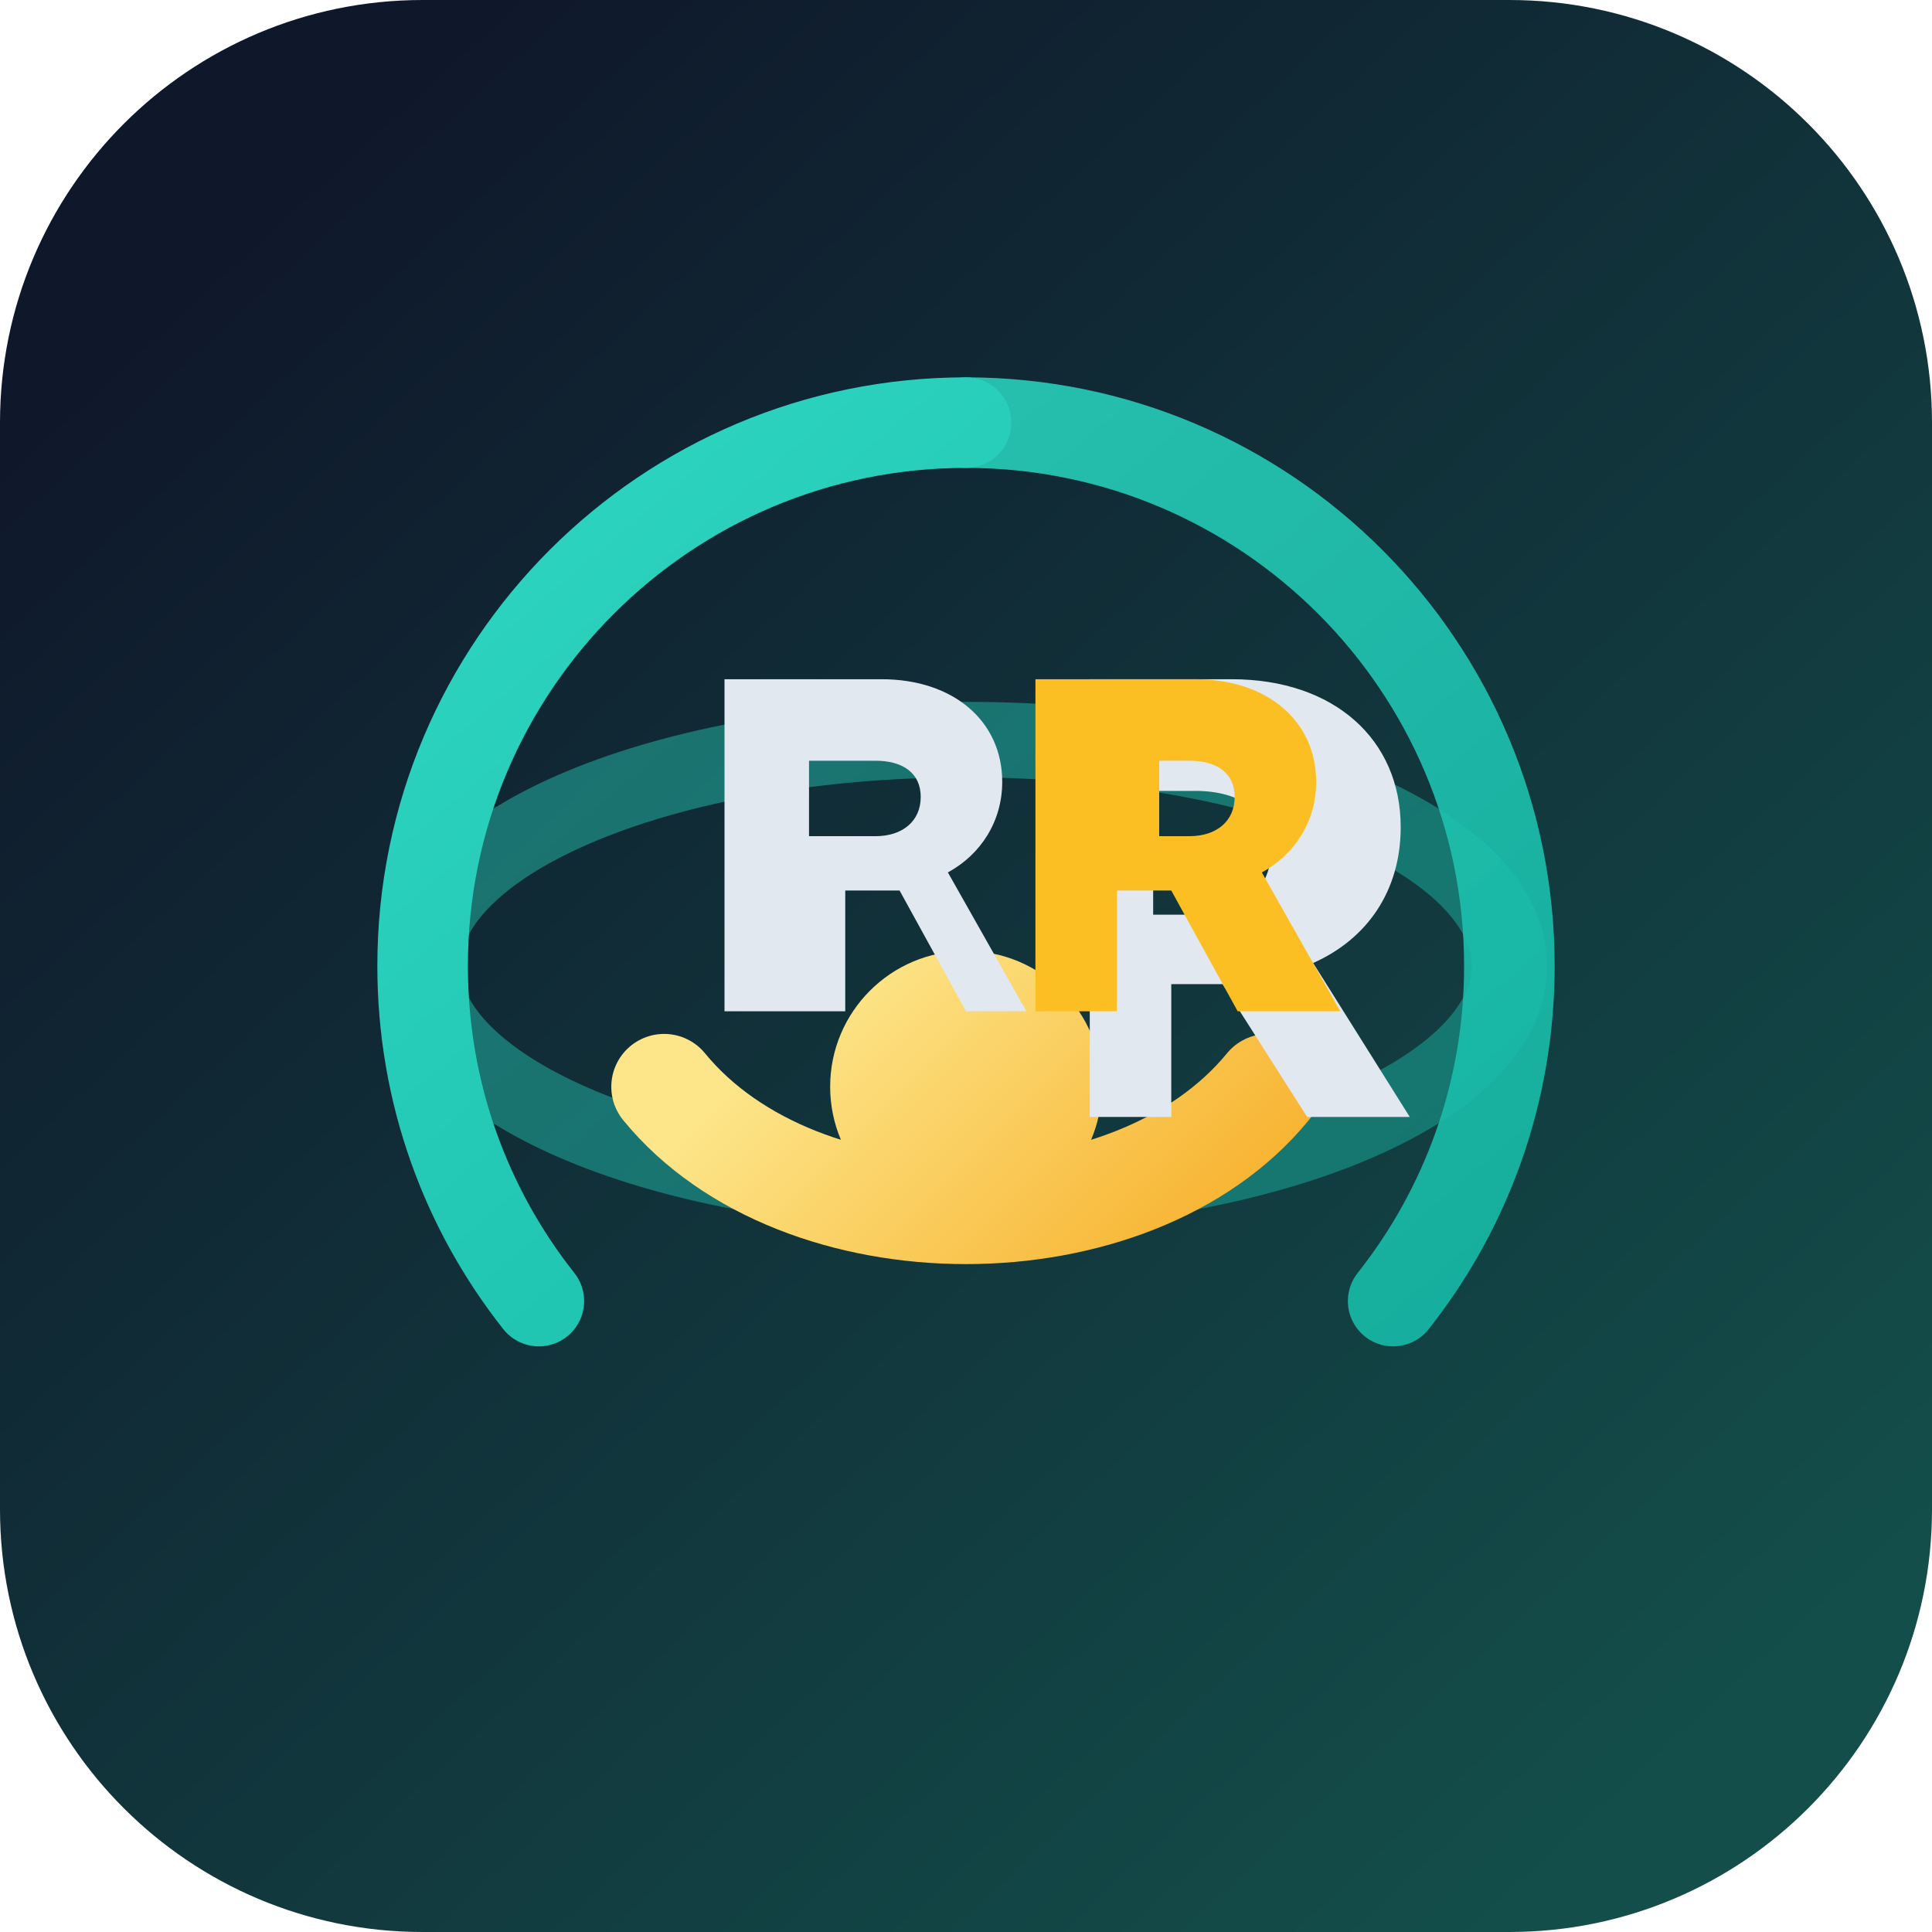
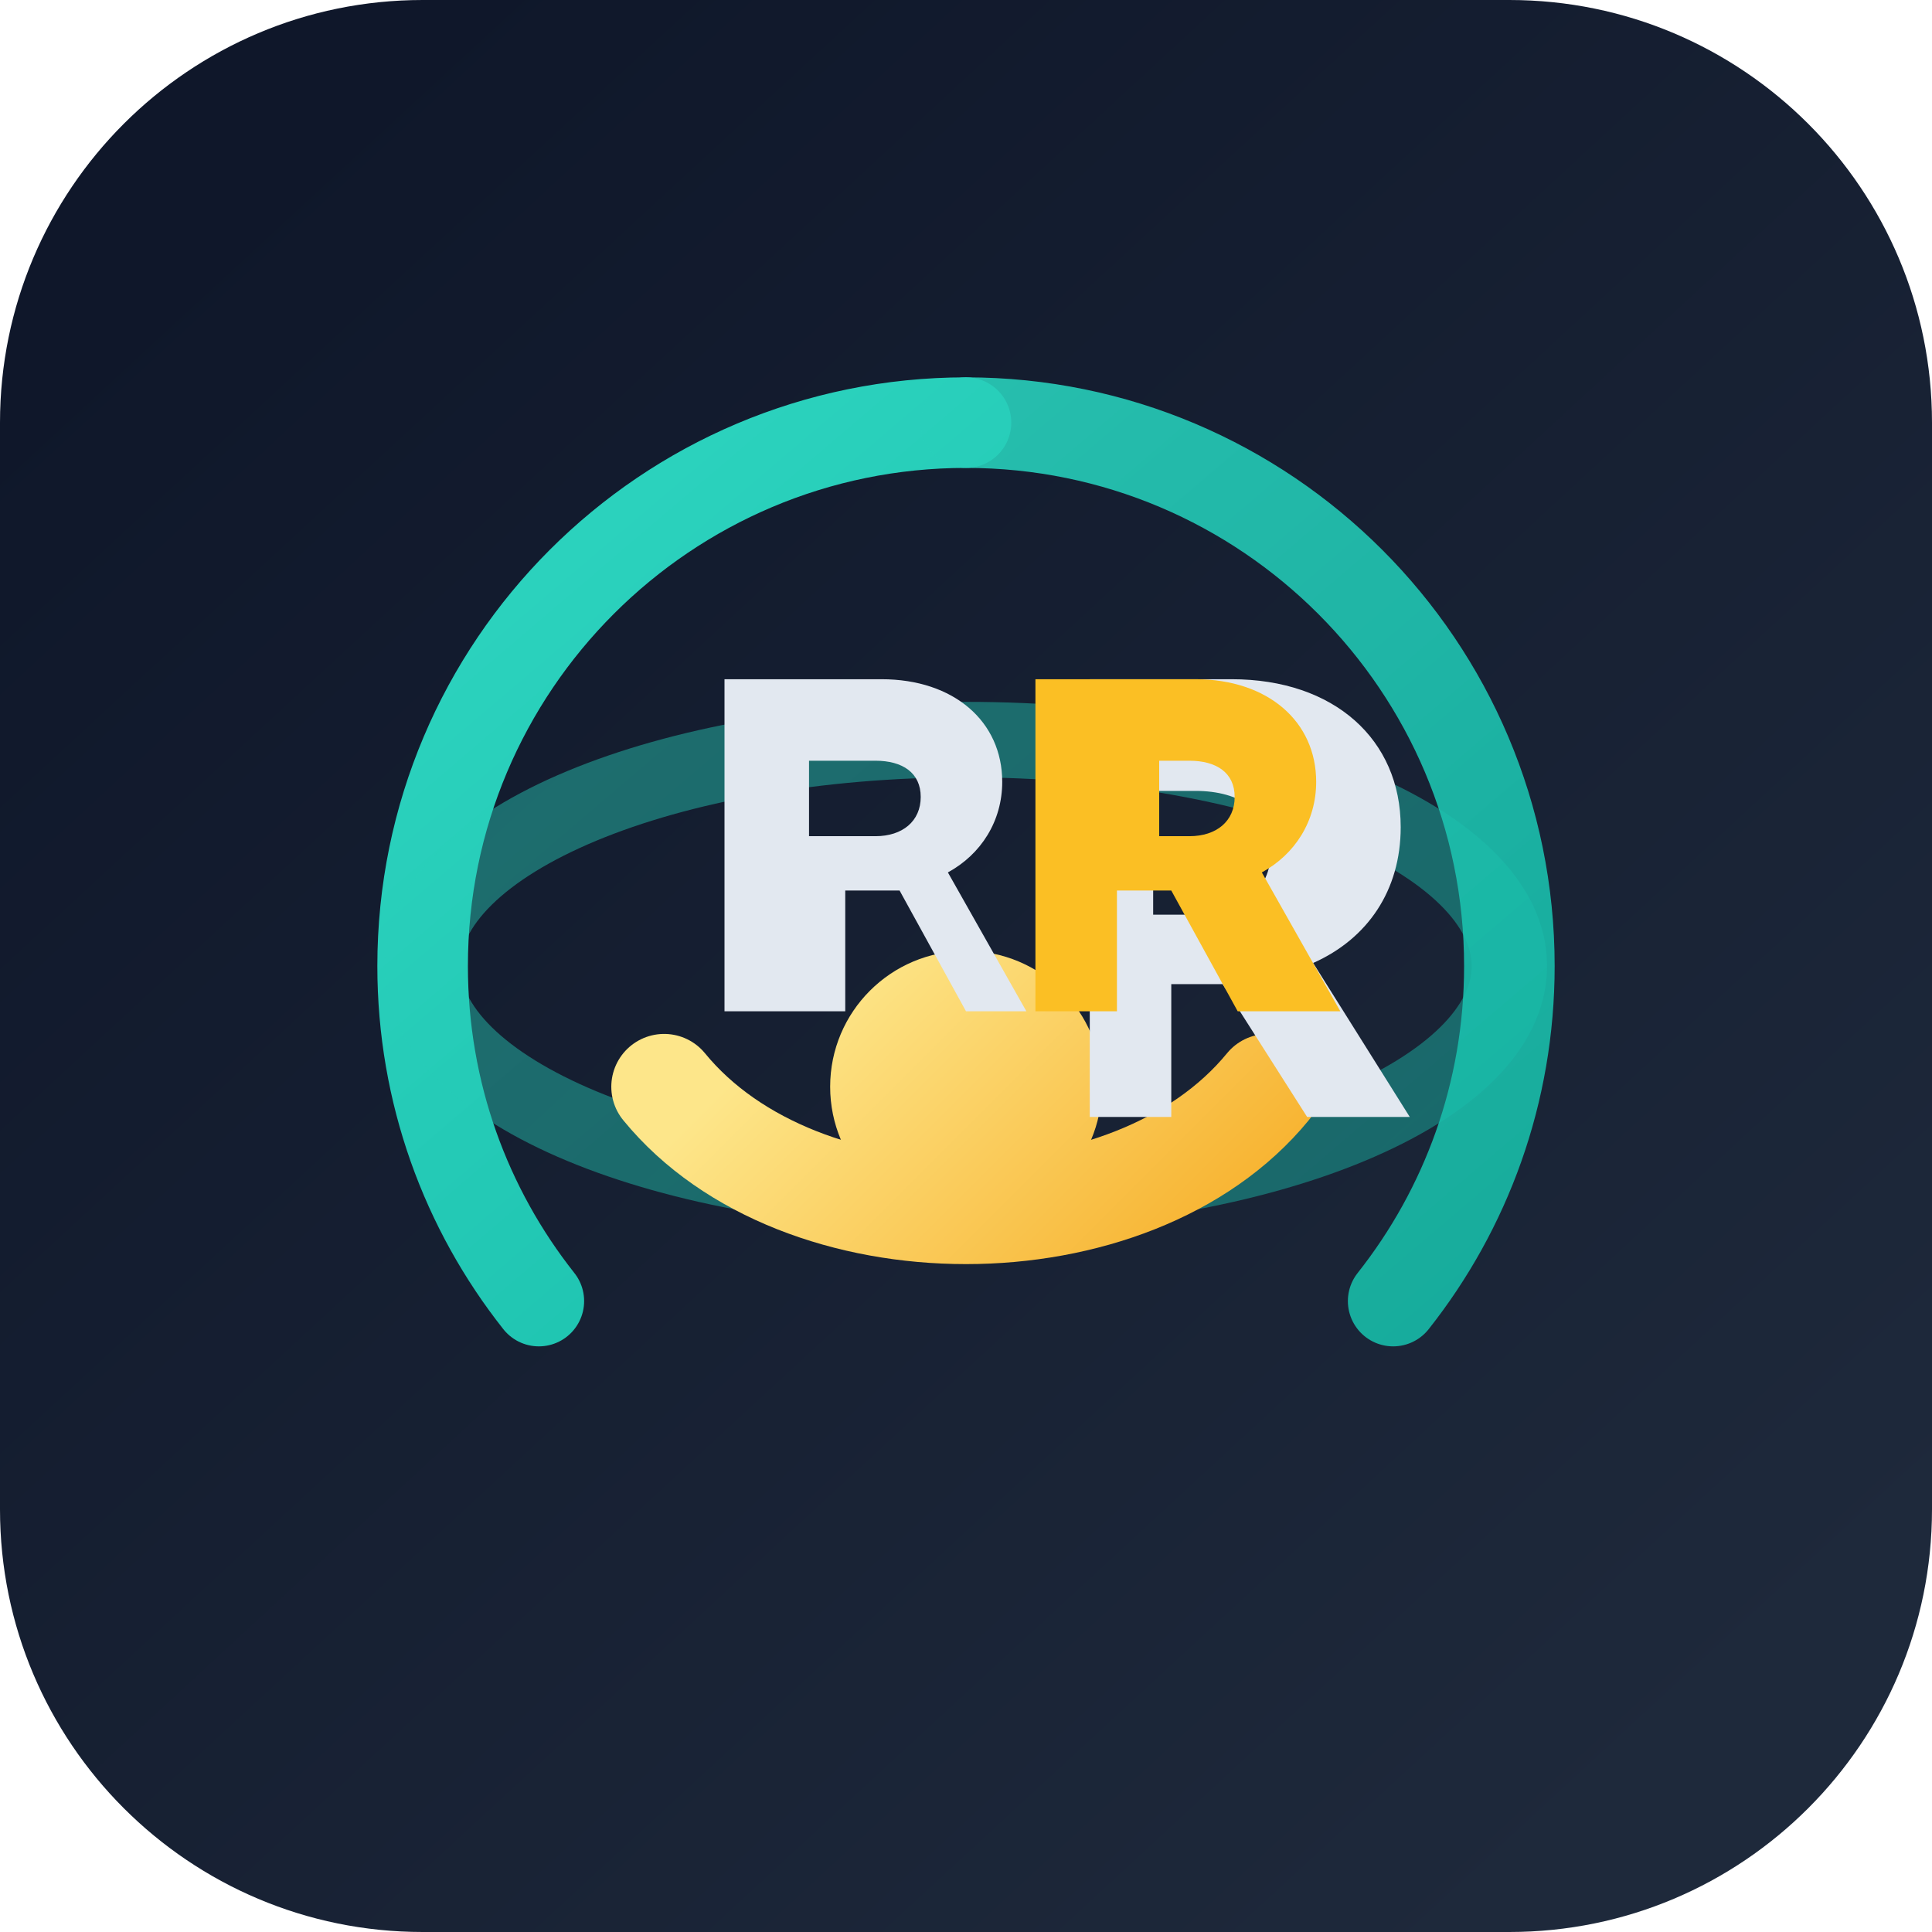
<svg xmlns="http://www.w3.org/2000/svg" viewBox="0 0 512 512" fill="none">
  <defs>
    <linearGradient id="rm-bg" x1="64" y1="48" x2="448" y2="464" gradientUnits="userSpaceOnUse">
      <stop stop-color="#0f172a" />
-       <stop offset="1" stop-color="#134e4a" />
+       <stop offset="1" stop-color="#1e293b" />
    </linearGradient>
    <linearGradient id="rm-teal" x1="140" y1="120" x2="372" y2="392" gradientUnits="userSpaceOnUse">
      <stop stop-color="#2dd4bf" />
      <stop offset="1" stop-color="#14b8a6" />
    </linearGradient>
    <linearGradient id="rm-gold" x1="220" y1="260" x2="340" y2="380" gradientUnits="userSpaceOnUse">
      <stop stop-color="#fde68a" />
      <stop offset="1" stop-color="#f59e0b" />
    </linearGradient>
  </defs>
  <rect width="512" height="512" rx="112" fill="url(#rm-bg)" />
  <path d="M256 112c-79.5 0-144 64.5-144 144 0 33.6 11.5 64.4 30.8 88.8" stroke="url(#rm-teal)" stroke-width="24" stroke-linecap="round" />
  <path d="M256 112c79.5 0 144 64.5 144 144 0 33.6-11.5 64.4-30.8 88.8" stroke="url(#rm-teal)" stroke-width="24" stroke-linecap="round" opacity="0.9" />
  <ellipse cx="256" cy="256" rx="144" ry="60" stroke="url(#rm-teal)" stroke-width="20" opacity="0.45" />
  <path d="M176 288c36 44 124 44 160 0" stroke="url(#rm-gold)" stroke-width="28" stroke-linecap="round" />
  <circle cx="256" cy="288" r="36" fill="url(#rm-gold)" />
  <path d="M192 180h41.6c19.2 0 32 11.2 32 27.2 0 10.4-5.6 19.2-14.4 24l20.8 36.8H256l-17.6-32h-14.4v32H192V180zm40 41.6c7.2 0 12-4 12-10.4 0-6.4-4.8-9.6-12-9.6H214.4v20H232zm49.6-41.6h44.8c27.2 0 44.8 16 44.8 39.2 0 16.8-8.8 29.6-23.2 36l25.6 40.8h-27.2l-22.4-35.2h-13.6v35.2h-21.6V180zm35.2 62.4c12 0 20-6.4 20-16.8 0-10.4-8-16-20-16h-11.2v32.8h11.2z" fill="#e2e8f0" />
  <path d="M281.6 180h35.2c19.2 0 32 11.2 32 27.2 0 10.4-5.6 19.2-14.4 24l20.8 36.8h-27.2l-17.6-32h-14.4v32h-21.6V180zm33.6 41.6c7.2 0 12-4 12-10.4 0-6.4-4.8-9.6-12-9.6h-8v20h8z" fill="#fbbf24" />
</svg>
